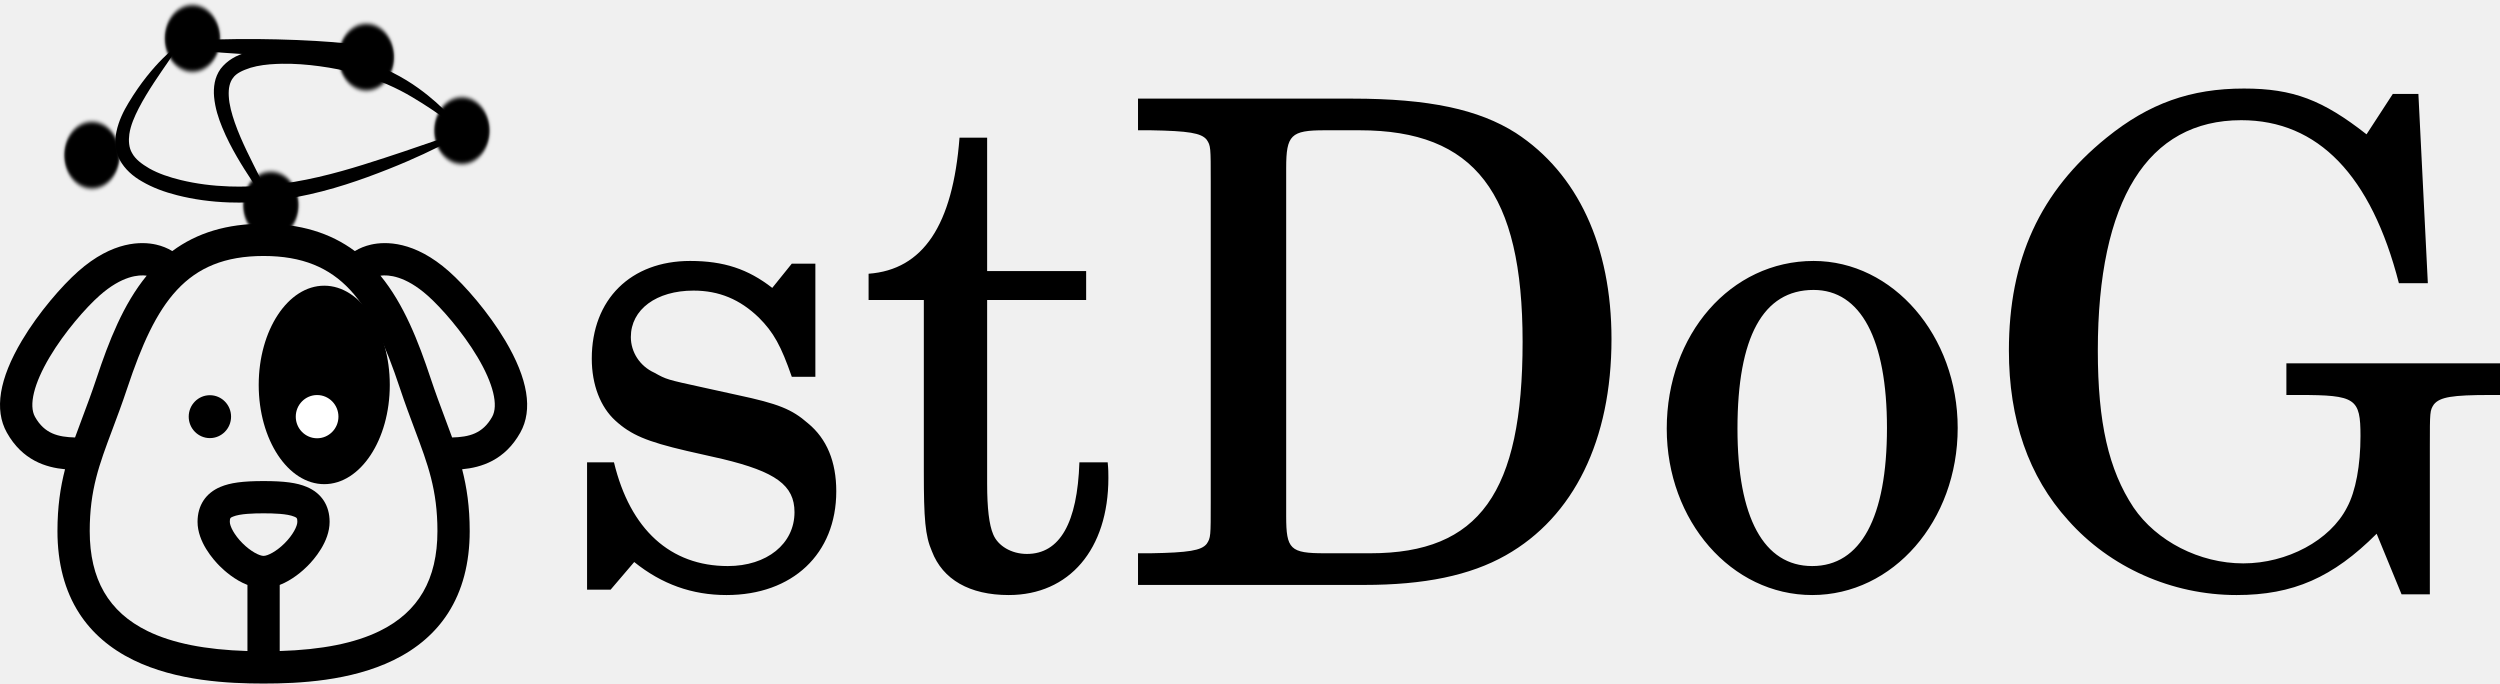
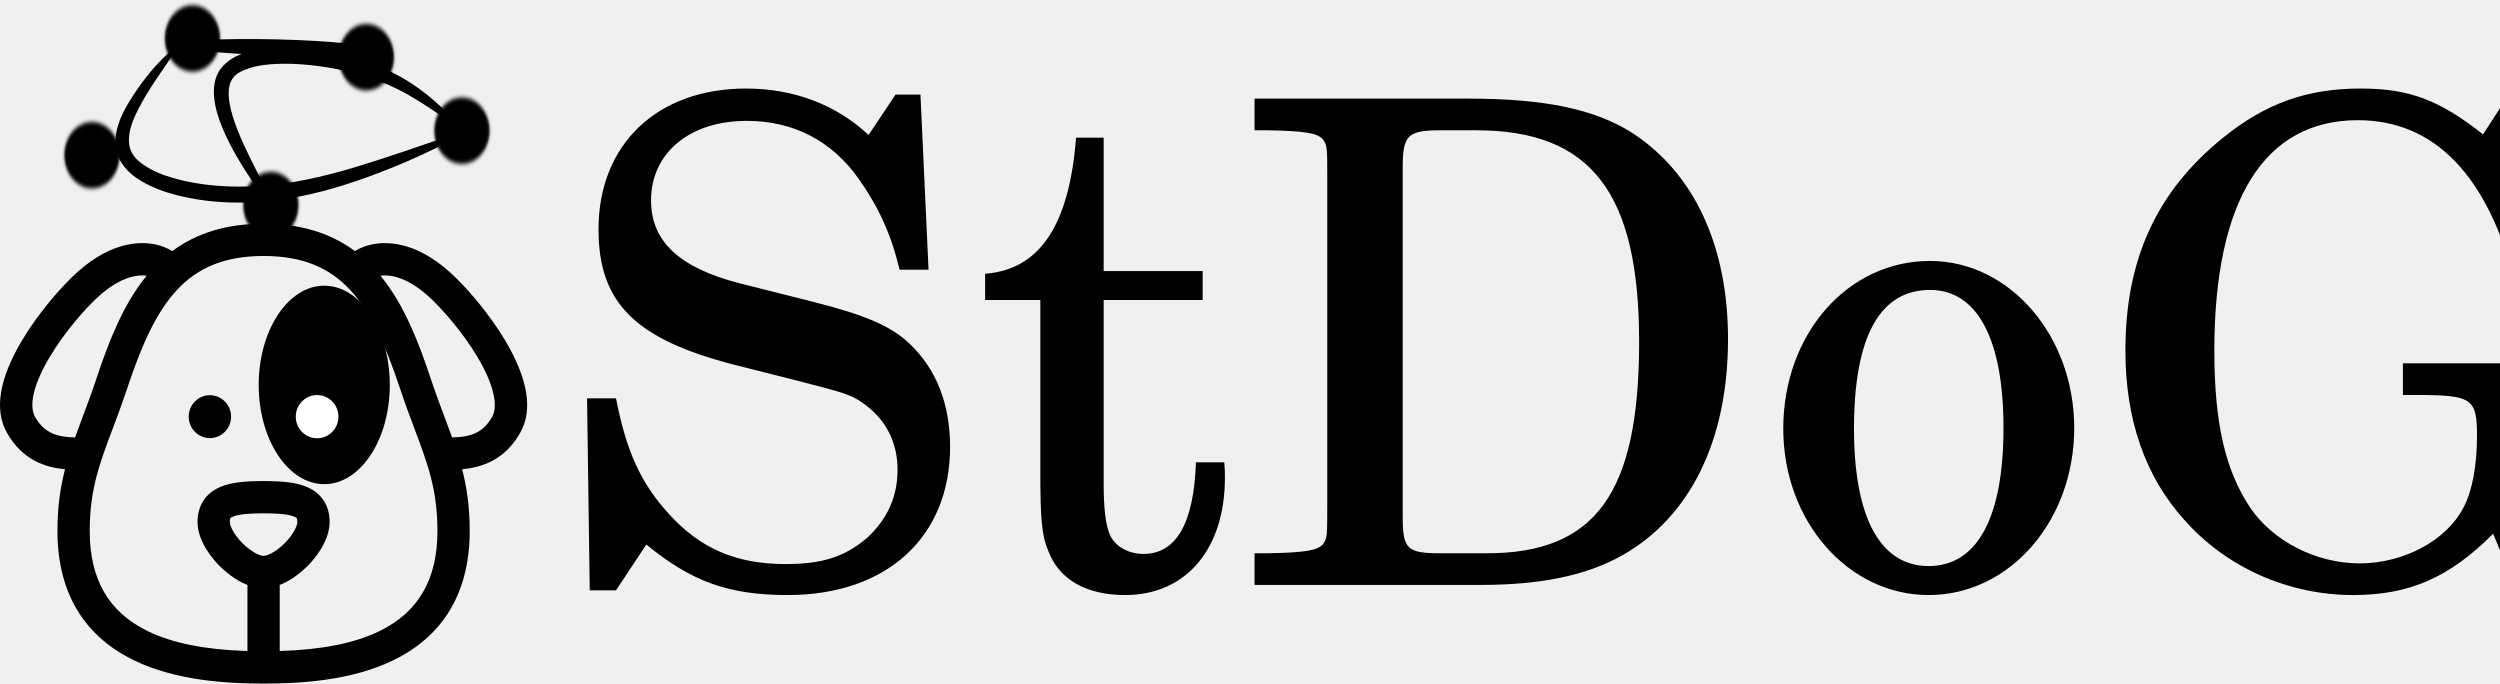
<svg xmlns="http://www.w3.org/2000/svg" version="1.1" id="Layer_1" x="0px" y="0px" viewBox="0 0 1200 328.101" xml:space="preserve" width="1200" height="328.101">
  <defs id="defs47">
    <filter style="color-interpolation-filters:sRGB" id="filter5158" x="-0.066" width="1.133" y="-0.079" height="1.158">
      <feGaussianBlur stdDeviation="4.133" id="feGaussianBlur5160" />
    </filter>
    <filter style="color-interpolation-filters:sRGB" id="filter5158-1" x="-0.066" width="1.133" y="-0.079" height="1.158">
      <feGaussianBlur stdDeviation="4.133" id="feGaussianBlur5160-1" />
    </filter>
    <filter style="color-interpolation-filters:sRGB" id="filter5158-1-3" x="-0.066" width="1.133" y="-0.079" height="1.158">
      <feGaussianBlur stdDeviation="4.133" id="feGaussianBlur5160-1-4" />
    </filter>
    <filter style="color-interpolation-filters:sRGB" id="filter5158-1-39" x="-0.066" width="1.133" y="-0.079" height="1.158">
      <feGaussianBlur stdDeviation="4.133" id="feGaussianBlur5160-1-1" />
    </filter>
  </defs>
  <g id="g14" transform="matrix(2.615566,0,0,2.615566,-255.6293,-780.955)">
</g>
  <g id="g16" transform="matrix(2.615566,0,0,2.615566,-255.6293,-780.955)">
</g>
  <g id="g18" transform="matrix(2.615566,0,0,2.615566,-255.6293,-780.955)">
</g>
  <g id="g20" transform="matrix(2.615566,0,0,2.615566,-255.6293,-780.955)">
</g>
  <g id="g22" transform="matrix(2.615566,0,0,2.615566,-255.6293,-780.955)">
</g>
  <g id="g24" transform="matrix(2.615566,0,0,2.615566,-255.6293,-780.955)">
</g>
  <g id="g26" transform="matrix(2.615566,0,0,2.615566,-255.6293,-780.955)">
</g>
  <g id="g28" transform="matrix(2.615566,0,0,2.615566,-255.6293,-780.955)">
</g>
  <g id="g30" transform="matrix(2.615566,0,0,2.615566,-255.6293,-780.955)">
</g>
  <g id="g32" transform="matrix(2.615566,0,0,2.615566,-255.6293,-780.955)">
</g>
  <g id="g34" transform="matrix(2.615566,0,0,2.615566,-255.6293,-780.955)">
</g>
  <g id="g36" transform="matrix(2.615566,0,0,2.615566,-255.6293,-780.955)">
</g>
  <g id="g38" transform="matrix(2.615566,0,0,2.615566,-255.6293,-780.955)">
</g>
  <g id="g40" transform="matrix(2.615566,0,0,2.615566,-255.6293,-780.955)">
</g>
  <g id="g42" transform="matrix(2.615566,0,0,2.615566,-255.6293,-780.955)">
</g>
  <text xml:space="preserve" style="font-style:normal;font-variant:normal;font-weight:normal;font-stretch:normal;font-size:104.623px;line-height:1.25;font-family:'DejaVu Math TeX Gyre';-inkscape-font-specification:'DejaVu Math TeX Gyre';letter-spacing:0px;word-spacing:0px;fill:#000000;fill-opacity:1;stroke:none;stroke-width:2.616" x="476.376" y="285.843" id="text4565">
    <tspan id="tspan4563" x="476.376" y="381.782" style="stroke-width:2.616" />
  </text>
  <g id="g890" transform="matrix(1.025831,0,0,1.025831,-100.7162,-300.104)">
    <text id="text4569" y="566.24" x="356.795" style="font-style:normal;font-variant:normal;font-weight:normal;font-stretch:normal;font-size:315.159px;line-height:1.25;font-family:'DejaVu Math TeX Gyre';-inkscape-font-specification:'DejaVu Math TeX Gyre';letter-spacing:0px;word-spacing:0px;fill:#000000;fill-opacity:1;stroke:none;stroke-width:7.879" xml:space="preserve">
-       <tspan style="font-style:normal;font-variant:normal;font-weight:normal;font-stretch:normal;font-family:C059;-inkscape-font-specification:C059;stroke-width:7.879" y="566.24" x="356.795" id="tspan4567">stDoG</tspan>
+       <tspan style="font-style:normal;font-variant:normal;font-weight:normal;font-stretch:normal;font-family:C059;-inkscape-font-specification:C059;stroke-width:7.879" y="566.24" x="356.795" id="tspan4567">StDoG</tspan>
    </text>
    <g transform="matrix(0.7473362,0,0,0.7473362,98.18017,292.5473)" id="g1269">
      <g id="g1286">
        <g transform="matrix(0.6446405,0,0,0.6446405,4.2983017e-5,118.9927)" id="g12">
          <ellipse ry="96.379" rx="63.658" cy="189.269" cx="314.927" id="path860" style="opacity:1;fill:#000000;fill-opacity:1;stroke:none;stroke-width:21.781;stroke-miterlimit:4.3;stroke-dasharray:none;stroke-opacity:1" />
          <g id="g10">
            <g id="g8">
              <path id="path2" d="M 490.748,146.253 C 474.454,118.82 451.563,92.725 436.107,79.035 402.367,49.142 374.222,49.87 360.445,52.966 354.657,54.267 349.342,56.412 344.663,59.273 320.624,41.434 291.38,32.695 256,32.695 c -35.38,0 -64.625,8.739 -88.663,26.579 -4.68,-2.861 -9.994,-5.007 -15.782,-6.307 C 137.782,49.872 109.633,49.143 75.895,79.035 60.438,92.726 37.548,118.821 21.252,146.254 -0.81,183.395 -5.724,213.44 6.646,235.557 21.75,262.56 44.66,269.47 63.155,271.174 c -4.546,17.655 -7.353,36.542 -7.353,60.075 0,31.193 7.1,58.029 21.105,79.763 12.311,19.108 30.035,34.409 52.679,45.478 41.838,20.451 92.185,22.816 126.415,22.816 34.23,0 84.578,-2.365 126.415,-22.816 22.643,-11.069 40.368,-26.37 52.679,-45.478 14.004,-21.735 21.105,-48.571 21.105,-79.763 0,-23.532 -2.807,-42.419 -7.353,-60.075 18.495,-1.705 41.406,-8.616 56.509,-35.618 12.368,-22.115 7.453,-52.161 -14.608,-89.303 z M 72.878,240.307 C 56.51,239.877 43.2,236.708 33.999,220.259 c -6.242,-11.161 -1.067,-32.301 14.2,-58.002 14.489,-24.393 35.286,-48.079 48.478,-59.766 21.786,-19.304 38.118,-20.367 45.802,-19.338 -22.867,27.876 -36.883,64.104 -48.604,99.327 -4.854,14.586 -9.532,27.039 -14.058,39.084 -2.42,6.444 -4.748,12.642 -6.939,18.743 z m 162.677,102.75 c -8.107,-8.103 -12.35,-16.609 -12.35,-20.823 0,-3.763 0.645,-4.033 3.042,-5.042 6.833,-2.875 20.253,-3.207 29.753,-3.207 9.5,0 22.92,0.332 29.753,3.207 2.397,1.008 3.042,1.28 3.042,5.042 0,4.214 -4.242,12.719 -12.35,20.823 -7.973,7.968 -16.484,12.267 -20.446,12.267 -3.962,0 -12.471,-4.299 -20.444,-12.267 z m 133.098,85.278 c -24.051,11.755 -55.889,18.131 -96.983,19.394 v -64.194 c 12.304,-4.748 22.324,-13.708 26.93,-18.311 6.475,-6.471 21.535,-23.615 21.535,-42.989 0,-15.849 -7.894,-27.899 -22.228,-33.929 -9.554,-4.02 -21.696,-5.66 -41.906,-5.66 -20.21,0 -32.352,1.64 -41.907,5.66 -14.333,6.03 -22.228,18.079 -22.228,33.929 0,19.374 15.061,36.517 21.535,42.989 4.606,4.604 14.627,13.564 26.93,18.311 v 64.194 C 199.237,446.467 167.399,440.092 143.348,428.335 105.526,409.847 87.14,378.09 87.14,331.249 c 0,-40.072 9.234,-64.649 22.013,-98.664 4.413,-11.745 9.413,-25.057 14.456,-40.21 27.7,-83.236 57.002,-128.341 132.391,-128.341 75.389,0 104.691,45.106 132.39,128.341 5.042,15.154 10.044,28.465 14.456,40.21 12.779,34.015 22.013,58.591 22.013,98.664 0.001,46.841 -18.385,78.598 -56.206,97.086 z m 109.35,-208.076 c -9.202,16.451 -22.512,19.617 -38.88,20.048 -2.192,-6.102 -4.518,-12.299 -6.938,-18.743 -4.525,-12.044 -9.203,-24.498 -14.058,-39.084 -11.721,-35.223 -25.737,-71.451 -48.604,-99.327 7.684,-1.027 24.017,0.034 45.804,19.339 13.192,11.685 33.988,35.37 48.477,59.763 15.266,25.703 20.441,46.844 14.199,58.004 z" />
              <path id="path4" d="m 203.851,199.256 c -11.337,0 -20.564,9.321 -20.564,20.83 0,11.508 9.226,20.837 20.564,20.837 11.352,0 20.577,-9.33 20.577,-20.837 0,-11.509 -9.225,-20.83 -20.577,-20.83 z" />
              <path style="fill:#ffffff" id="path6" d="m 307.995,199.093 c -11.447,0 -20.733,9.399 -20.733,20.993 0,11.594 9.286,20.993 20.733,20.993 11.434,0 20.719,-9.399 20.719,-20.993 10e-4,-11.594 -9.285,-20.993 -20.719,-20.993 z" />
            </g>
          </g>
        </g>
        <ellipse transform="matrix(0.2314757,0,0,0.3303198,62.99666,38.39156)" ry="62.915" rx="74.848" cy="-43.391" cx="248.407" id="path5136" style="opacity:1;fill:#000000;fill-opacity:1;stroke:none;stroke-width:18.898;stroke-miterlimit:4.3;stroke-dasharray:none;stroke-opacity:1;filter:url(#filter5158)" />
        <ellipse style="opacity:1;fill:#000000;fill-opacity:1;stroke:none;stroke-width:18.898;stroke-miterlimit:4.3;stroke-dasharray:none;stroke-opacity:1;filter:url(#filter5158)" id="ellipse5162" cx="248.407" cy="-43.391" rx="74.848" ry="62.915" transform="matrix(0.2314757,0,0,0.3303198,112.0867,142.708)" />
        <ellipse transform="matrix(0.2314757,0,0,0.3303198,231.7195,96.14271)" ry="62.915" rx="74.848" cy="-43.391" cx="248.407" id="path5136-0" style="opacity:1;fill:#000000;fill-opacity:1;stroke:none;stroke-width:18.898;stroke-miterlimit:4.3;stroke-dasharray:none;stroke-opacity:1;filter:url(#filter5158-1)" />
        <ellipse transform="matrix(0.2314757,0,0,0.3303198,0.07565568,111.4834)" ry="62.915" rx="74.848" cy="-43.391" cx="248.407" id="path5136-0-0" style="opacity:1;fill:#000000;fill-opacity:1;stroke:none;stroke-width:18.898;stroke-miterlimit:4.3;stroke-dasharray:none;stroke-opacity:1;filter:url(#filter5158-1-3)" />
        <ellipse transform="matrix(0.2314757,0,0,0.3303198,171.891,50.12076)" ry="62.915" rx="74.848" cy="-43.391" cx="248.407" id="path5136-0-9" style="opacity:1;fill:#000000;fill-opacity:1;stroke:none;stroke-width:18.898;stroke-miterlimit:4.3;stroke-dasharray:none;stroke-opacity:1;filter:url(#filter5158-1-39)" />
        <path transform="translate(-17.59329,9.413848)" id="path5233" d="m 128.861,18.704 c 0.579,0.465 -1.784,4.375 -6.387,11.131 -3.723,5.465 -12.363,17.528 -18.097,28.693 0,10e-7 -1e-5,8e-6 -1e-5,8e-6 -2.468,4.852 -4.987,10.407 -5.805,16.024 -0.564,4.074 -0.304,8.533 1.711,11.865 2.046,3.863 6.053,6.856 10.771,9.617 5.835,3.286 12.483,5.503 19.758,7.284 9.636,2.337 19.792,3.648 30.417,4.008 8.207,0.278 16.324,-0.025 24.181,-0.722 21.757,-1.936 42.683,-7.635 59.53,-12.877 37.204,-11.596 61.221,-21.362 61.875,-19.796 0.331,0.791 -21.975,14.023 -59.251,27.568 -16.942,6.165 -38.229,12.588 -61.214,14.928 -8.221,0.839 -16.763,1.206 -25.463,0.902 -11.257,-0.393 -22.106,-1.885 -32.436,-4.52 -7.812,-1.975 -15.268,-4.687 -22.061,-8.68 -5.595,-3.184 -10.678,-7.604 -13.886,-13.539 -2.905,-5.844 -3.163,-12.126 -2.022,-17.499 1.464,-7.022 4.578,-13.129 7.577,-18.085 2e-6,-2e-6 3e-6,-4e-6 5e-6,-7e-6 15.381,-25.63 31.107,-36.059 30.804,-36.302 z" style="fill:#000000;stroke:none;stroke-width:1px;stroke-linecap:butt;stroke-linejoin:miter;stroke-opacity:1" />
        <path transform="translate(-17.59329,9.413848)" id="path5239" d="m 303.745,69.328 c -0.865,0.989 -10.65,-7.588 -28.011,-17.898 0,10e-7 0,-3e-6 0,-3e-6 -9.341,-5.564 -21.02,-11.012 -35.127,-14.809 -7.213,-1.942 -14.871,-3.479 -23.012,-4.58 -7.588,-1.02 -15.515,-1.662 -23.528,-1.532 -1.149,0.023 -2.3,0.057 -3.446,0.108 -5.734,0.253 -11.14,0.899 -16.148,2.39 -4.758,1.569 -8.976,3.371 -11.047,6.442 -1.006,1.283 -1.693,2.94 -2.126,4.686 -0.495,2 -0.579,4.216 -0.48,6.468 0.252,5.636 1.947,11.393 3.752,16.659 0,0 0,7e-6 0,7e-6 2.233,6.428 5.032,12.621 7.561,17.937 2.431,5.107 5.79,11.689 7.68,15.489 3.753,7.548 5.942,12.316 7.109,15.934 0.357,1.11 0.548,1.855 0.564,2.5 0.033,0.565 -0.151,0.83 -0.329,0.83 -0.115,0 -0.391,-0.192 -0.633,-0.449 -0.238,-0.248 -0.992,-1.106 -1.561,-1.847 -1.605,-2.062 -5.868,-8.131 -9.894,-14.236 -2.652,-4.018 -6.072,-9.327 -9.275,-14.888 -3.032,-5.258 -6.331,-11.479 -9.106,-18.289 0,-10e-7 -1e-5,-8e-6 -1e-5,-8e-6 -2.265,-5.493 -4.406,-11.935 -5.052,-18.992 -0.263,-2.864 -0.203,-5.956 0.433,-9.134 0.573,-2.862 1.735,-5.742 3.593,-8.364 4.18,-5.454 10.092,-8.619 15.975,-10.233 6.056,-1.819 12.283,-2.648 18.555,-2.913 1.255,-0.053 2.5,-0.083 3.733,-0.094 8.674,-0.111 17.106,0.651 25.067,1.879 8.538,1.311 16.591,3.163 24.144,5.495 14.896,4.599 27.019,11.164 36.334,17.854 0,0 10e-6,4e-6 10e-6,4e-6 17.265,12.434 24.592,23.223 24.275,23.585 z" style="fill:#000000;stroke:none;stroke-width:1px;stroke-linecap:butt;stroke-linejoin:miter;stroke-opacity:1" />
        <path transform="translate(-17.59329,9.413848)" id="path5245" d="m 253.121,21.772 c -0.068,2.759 -27.957,4.311 -62.253,3.464 -34.296,-0.847 -62.074,-3.773 -62.006,-6.533 0.068,-2.759 27.957,-4.311 62.253,-3.464 34.296,0.847 62.074,3.773 62.006,6.533 z" style="fill:#000000;stroke:none;stroke-width:1px;stroke-linecap:butt;stroke-linejoin:miter;stroke-opacity:1" />
      </g>
    </g>
  </g>
</svg>
